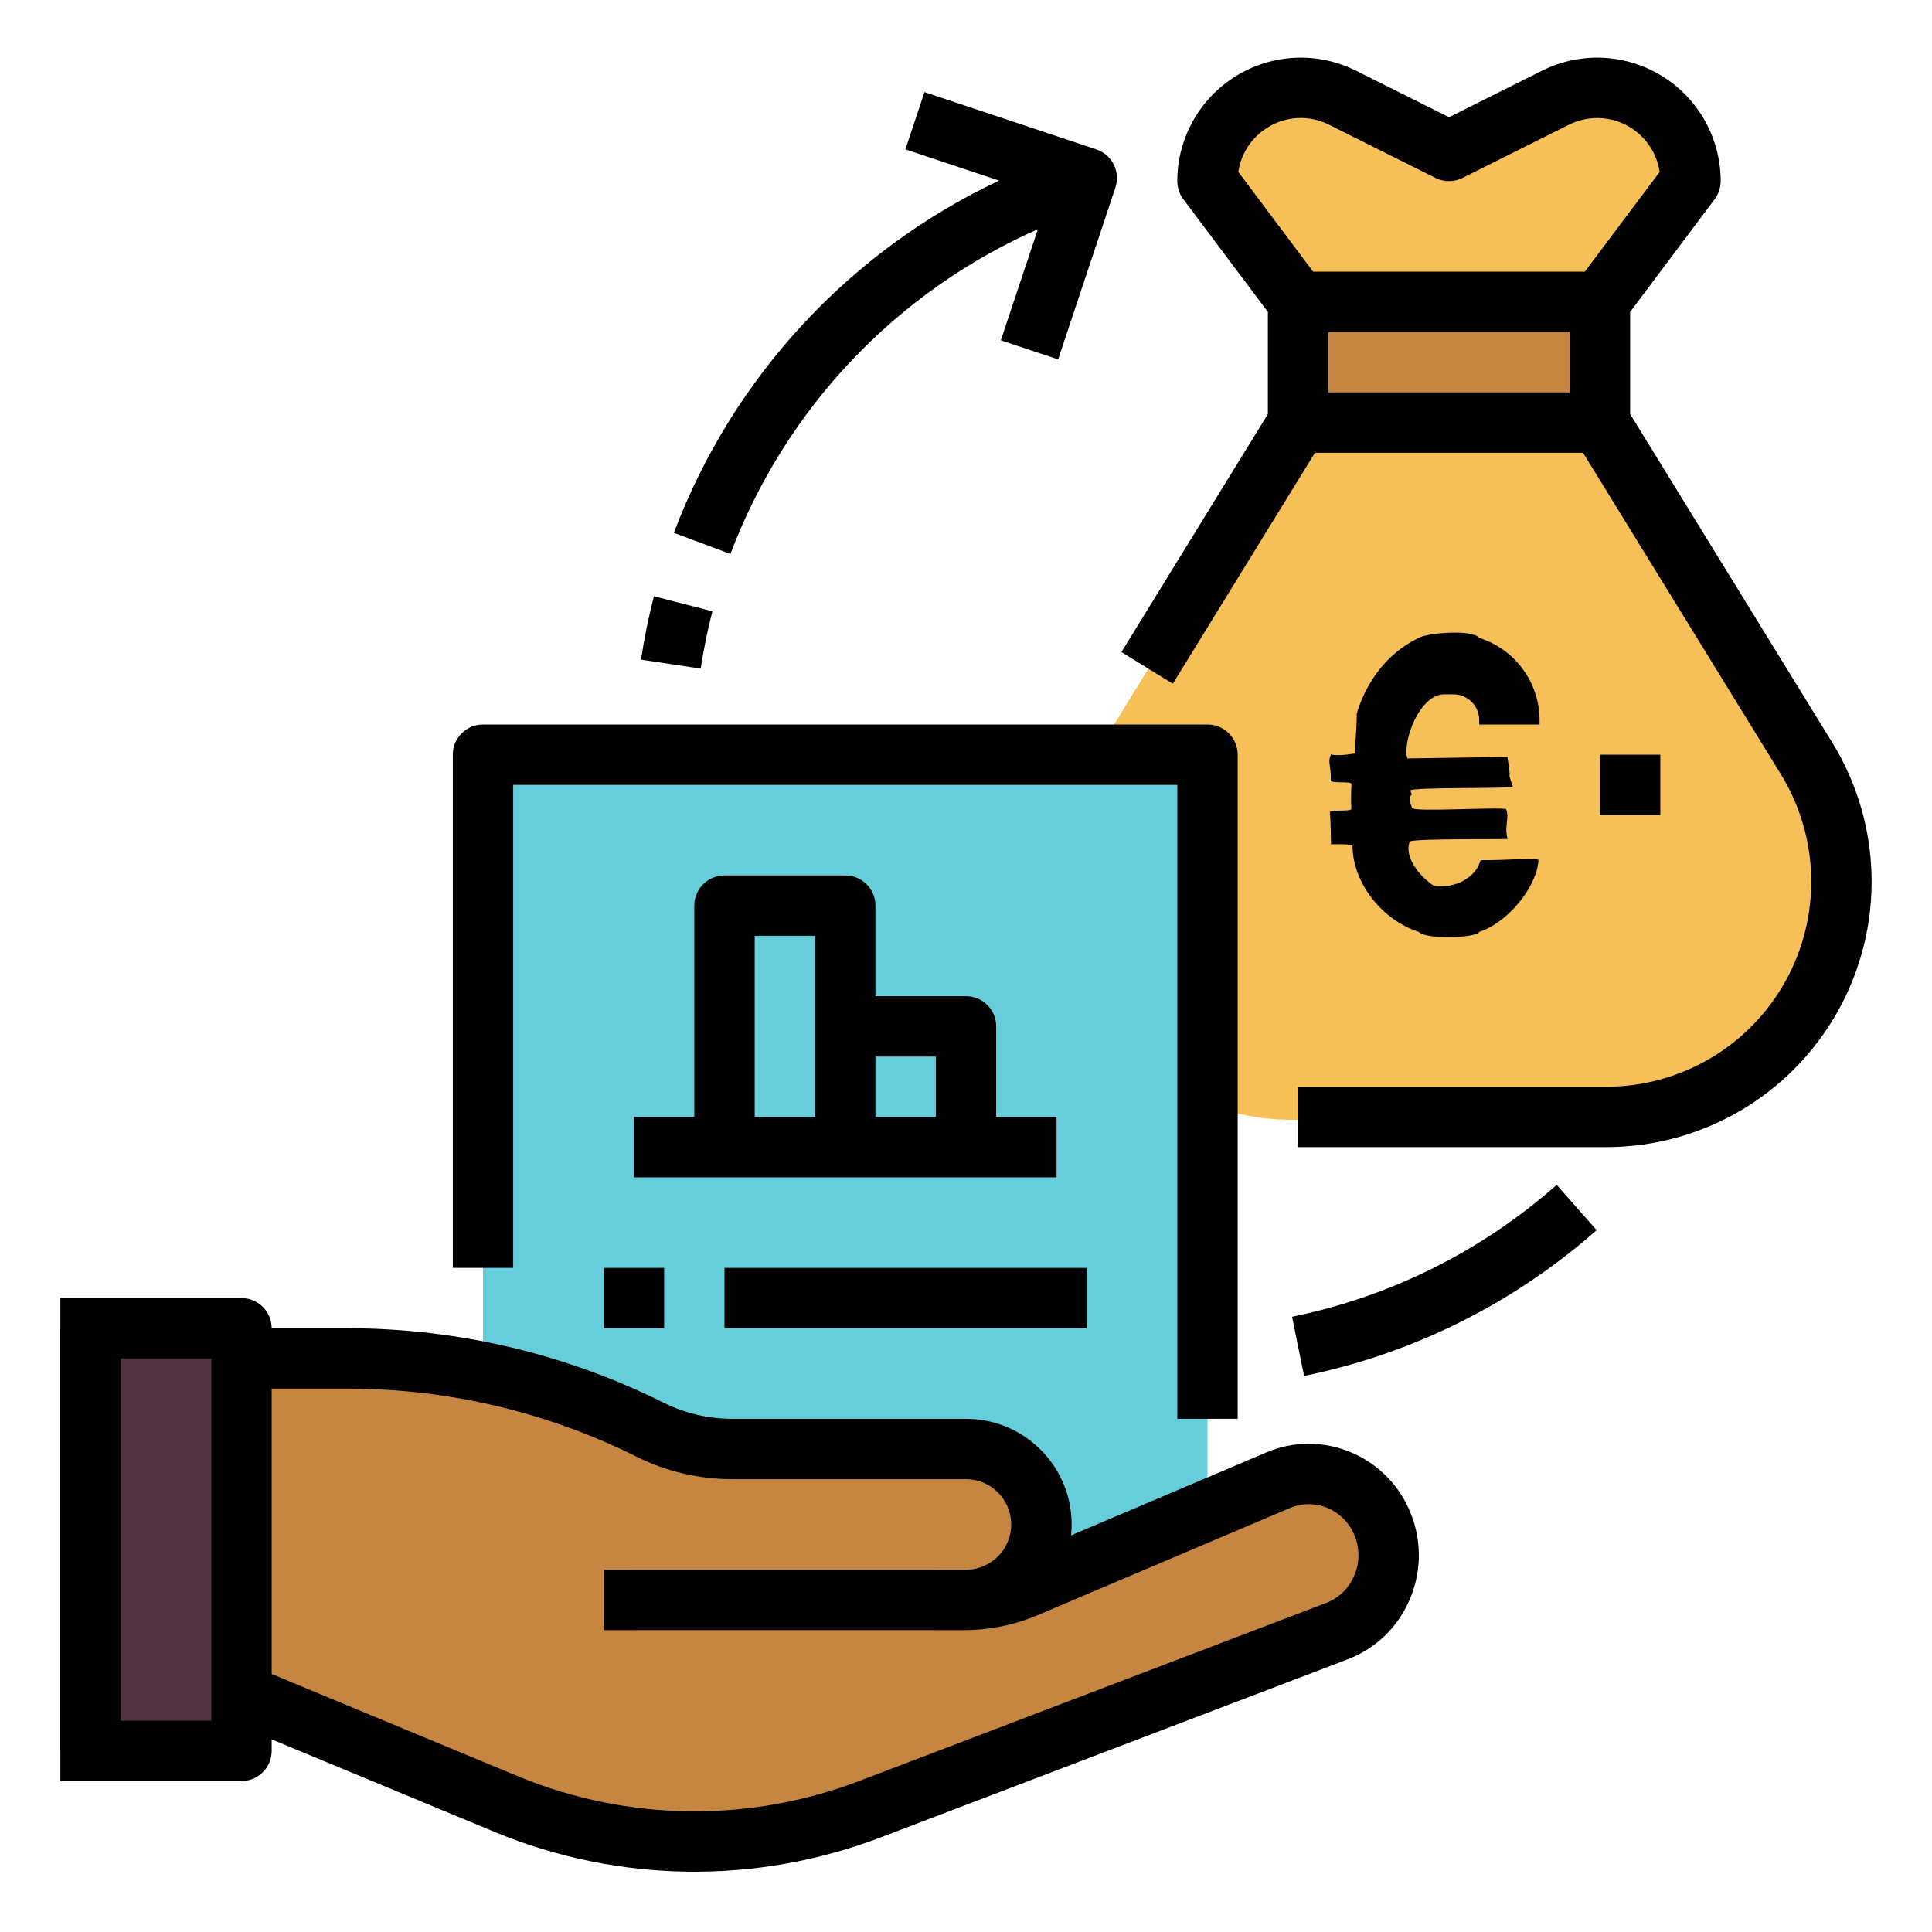
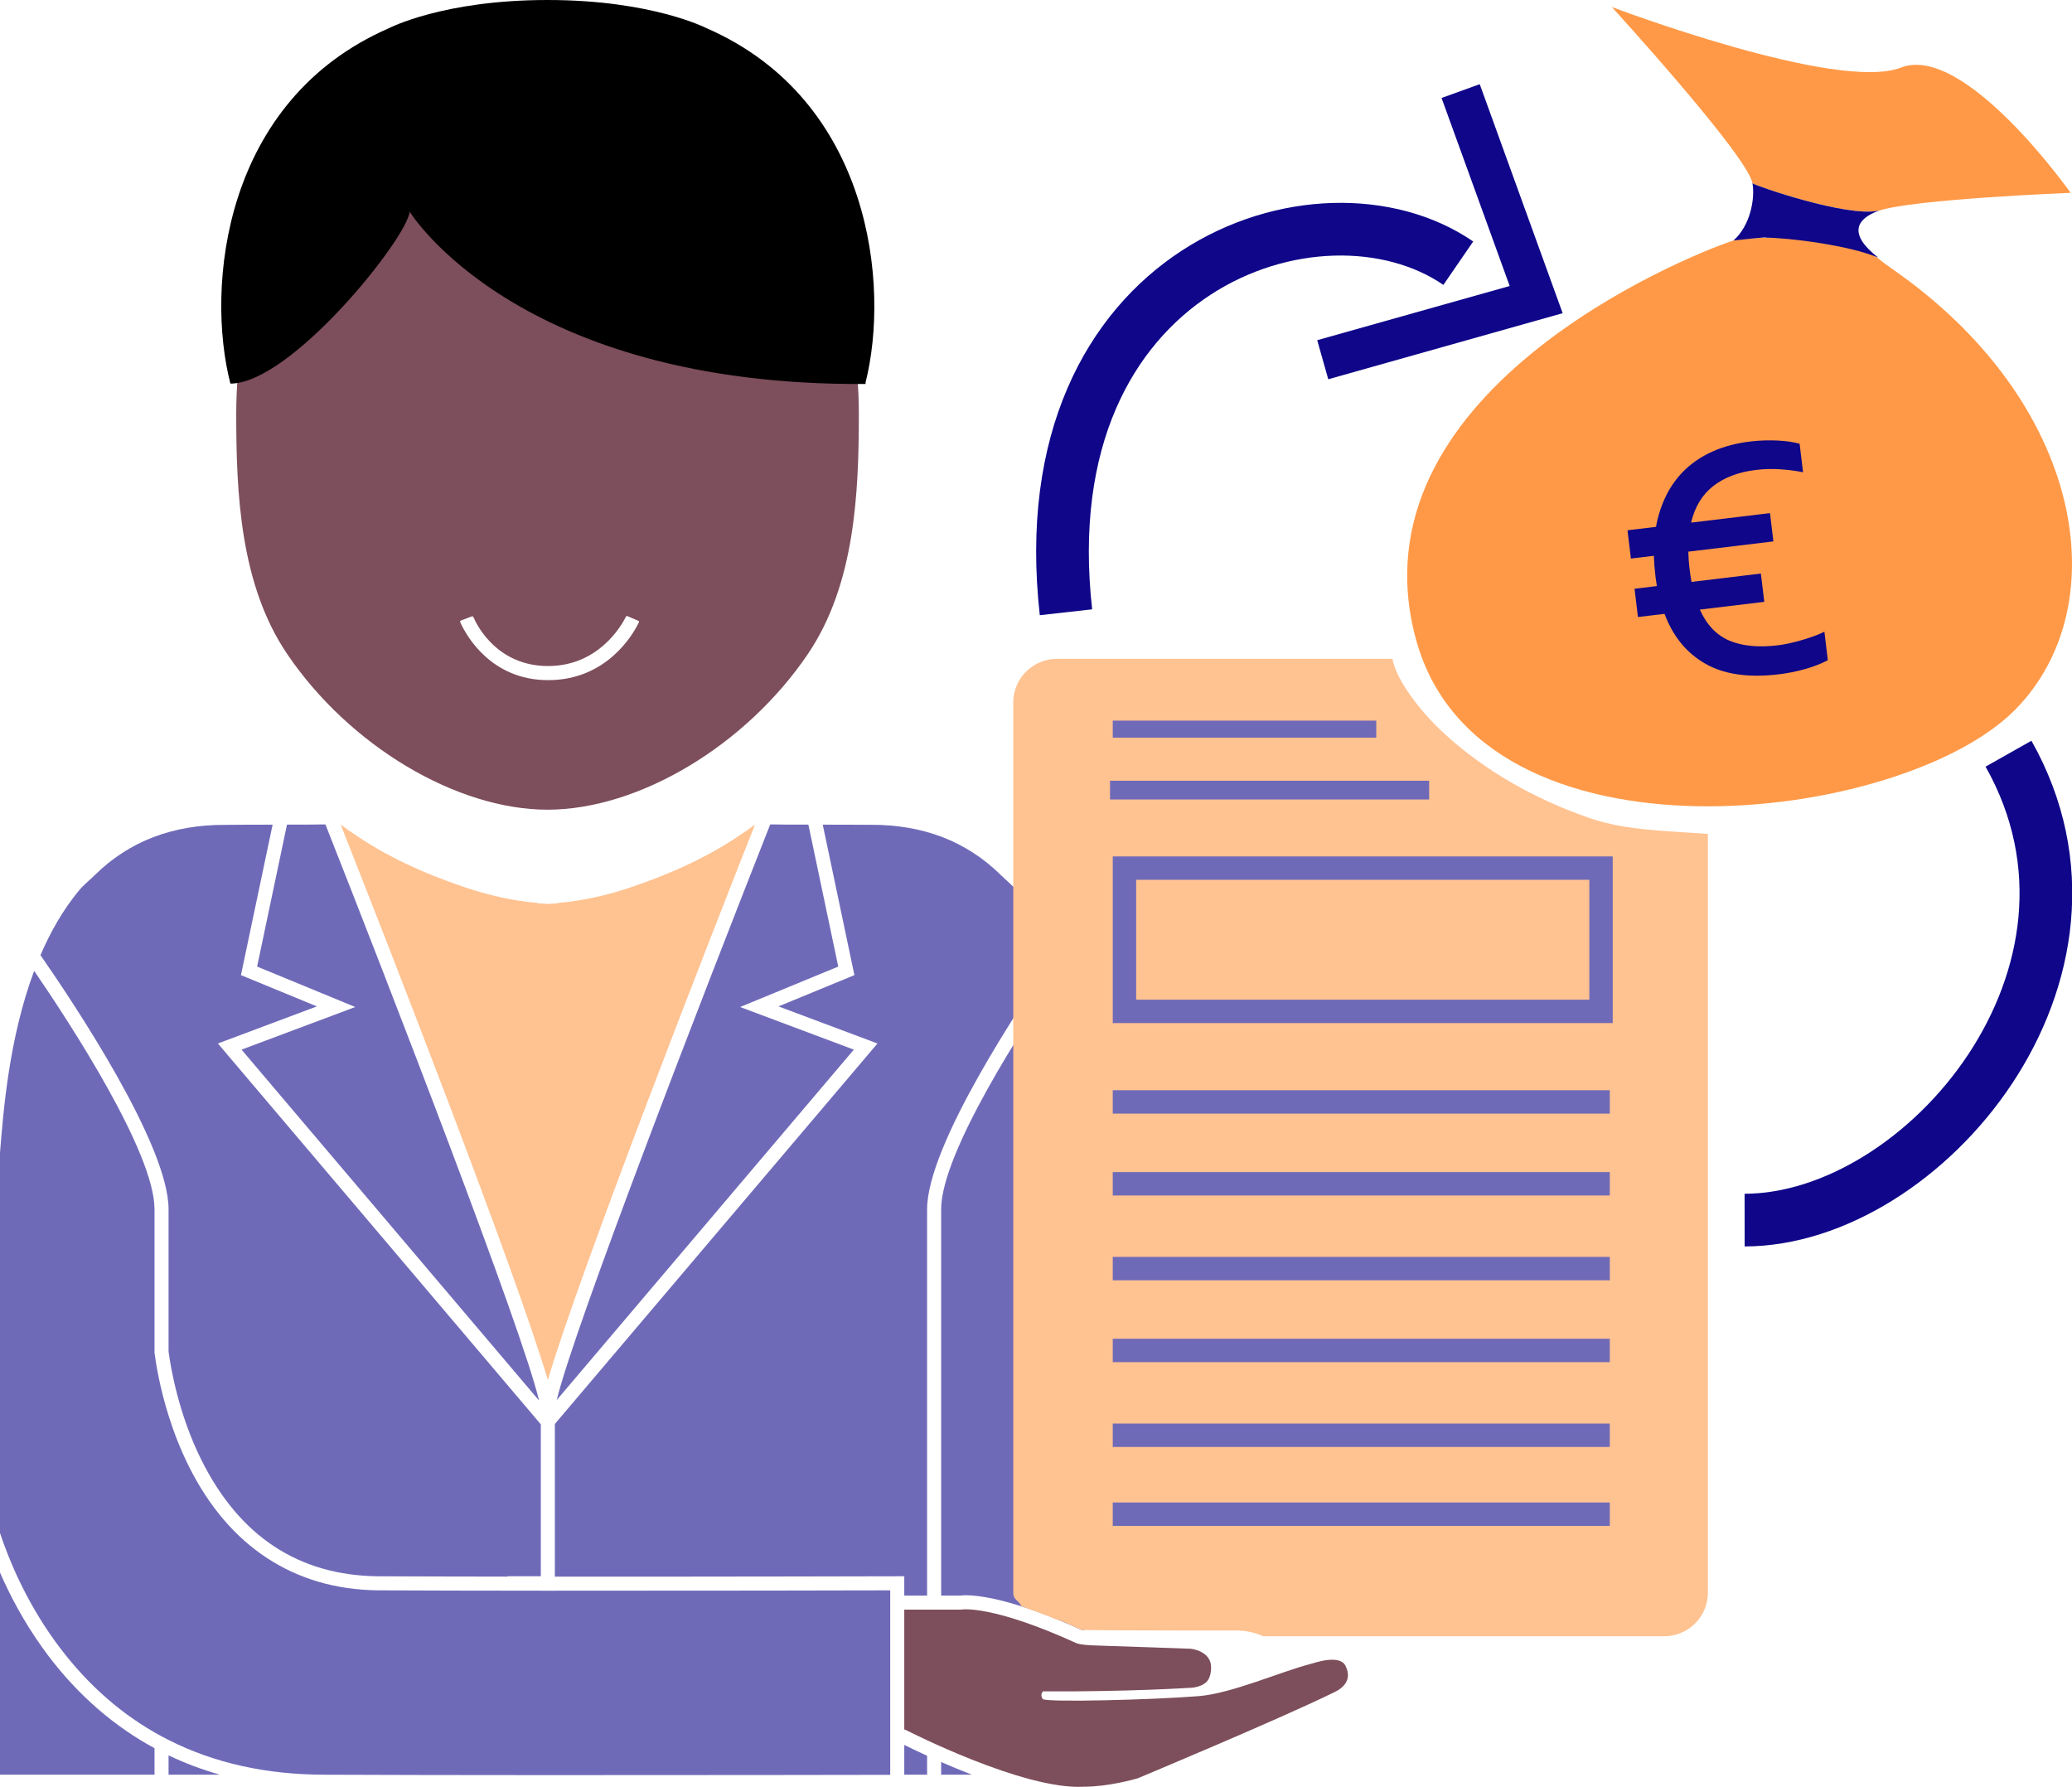
- <svg xmlns="http://www.w3.org/2000/svg" height="512" viewBox="0 0 512 512" width="512" version="1.1" id="svg37">
-   <defs id="defs41" />
-   <g id="Filledotuline">
-     <path d="m344 80.753-24-32a24.721 24.721 0 0 1 35.777-22.111l28.223 14.111 28.223-14.111a24.721 24.721 0 0 1 35.777 22.111l-24 32v32l54.751 88.97a62.356 62.356 0 0 1 9.249 32.677 62.352 62.352 0 0 1 -62.352 62.351h-83.3a62.352 62.352 0 0 1 -62.348-62.351 62.356 62.356 0 0 1 9.249-32.678l54.751-88.969z" fill="#eaae48" id="path2" style="fill:#f6bf58;fill-opacity:1" />
-     <path d="m344 80.753h80v32h-80z" fill="#b0792c" id="path4" style="fill:#c68642;fill-opacity:1" />
-     <path d="m128 448v-248h192v232z" fill="#85bb40" id="path6" style="fill:#66cedb;fill-opacity:1" />
-     <path d="m64 360h28.278a178.893 178.893 0 0 1 80.006 18.887 48.44 48.44 0 0 0 21.66 5.113h62.056a20 20 0 0 1 20 20 20 20 0 0 1 -20 20h-.493a41.742 41.742 0 0 0 16.311-3.319l66.883-28.4a21.04 21.04 0 0 1 27.78 11.868 21.624 21.624 0 0 1 -12.215 28.131l-123.582 47.12a130.744 130.744 0 0 1 -95.943-1.06l-70.741-29.375-32-.965v-88z" fill="#f8caa8" id="path8" style="fill:#c68642;fill-opacity:1" />
-     <path d="m16 352h48v112h-48z" fill="#0093b9" id="path10" style="fill:#503441;fill-opacity:1" />
-     <rect fill="#e99180" height="16" rx="8" width="95.507" x="160" y="416" id="rect12" />
-     <path d="m136 208h176v168h16v-176a8 8 0 0 0 -8-8h-192a8 8 0 0 0 -8 8v136h16z" id="path14" />
-     <path d="m280 296h-16v-24a8 8 0 0 0 -8-8h-24v-24a8 8 0 0 0 -8-8h-32a8 8 0 0 0 -8 8v56h-16v16h112zm-32-16v16h-16v-16zm-48-32h16v48h-16z" id="path16" />
-     <path d="m 358.013,384.88 c -7.174,-3.04 -15.276,-3.026 -22.439,0.038 l -51.721,21.961 C 285.551,390.367 272.599,376.008 256,376 h -62.056 c -6.276,-0.008 -12.465,-1.469 -18.082,-4.269 C 149.898,358.788 121.289,352.034 92.278,352 H 72 c 0,-4.418 -3.582,-8 -8,-8 H 16 v 16 96 L 32.003,456.07 32,360 h 24 v 96 H 16 v 16 h 48 c 4.418,0 8,-3.582 8,-8 v -3.05 l 59.728,24.8 c 32.56,13.293 68.96,13.696 101.806,1.125 l 123.582,-47.123 c 7.319,-2.781 13.209,-8.394 16.339,-15.571 3.24,-7.279 3.409,-15.557 0.47,-22.963 -2.862,-7.383 -8.607,-13.282 -15.912,-16.338 z m 0.805,32.84 c -1.413,3.261 -4.081,5.815 -7.4,7.086 l -123.585,47.123 c -29.043,11.12 -61.228,10.771 -90.023,-0.975 L 72,443.624 V 368 h 20.278 c 26.527,0.031 52.687,6.207 76.428,18.042 7.84,3.908 16.478,5.947 25.238,5.958 H 256 c 6.525,0.009 11.846,5.233 11.974,11.756 0.129,6.524 -4.982,11.953 -11.501,12.22 -0.322,0.009 -0.643,0.024 -0.966,0.024 H 160 v 16 h 95.507 c 0.165,0 0.328,-0.011 0.493,-0.012 V 432 c 0.558,0 1.111,-0.021 1.661,-0.053 5.949,-0.248 11.804,-1.57 17.283,-3.9 l 66.877,-28.4 c 3.191,-1.364 6.8,-1.37 9.995,-0.015 3.319,1.397 5.926,4.085 7.22,7.446 1.362,3.432 1.283,7.268 -0.218,10.642 z" id="path18" />
-     <path d="m485.564 196.777-53.564-87.041v-27.069l22.4-29.867a8 8 0 0 0 1.6-4.8 32.722 32.722 0 0 0 -47.355-29.267l-24.645 12.323-24.645-12.323a32.722 32.722 0 0 0 -47.355 29.267 8 8 0 0 0 1.6 4.8l22.4 29.867v27.069l-38.813 63.072 13.626 8.384 37.657-61.192h71.06l52.408 85.162a54.353 54.353 0 0 1 -46.29 82.838h-81.648v16h81.648a70.352 70.352 0 0 0 59.916-107.223zm-149.633-163a16.615 16.615 0 0 1 16.268-.732l28.223 14.111a8 8 0 0 0 7.156 0l28.222-14.112a16.727 16.727 0 0 1 24.025 12.521l-19.825 26.435h-72l-19.826-26.435a16.6 16.6 0 0 1 7.757-11.789zm80.069 70.223h-64v-16h64z" id="path20" />
-     <path d="m 358.171,207.804 c -0.143,2.224 -0.164,4.407 -0.052,6.546 0.044,0.835 -5.77,0.097 -5.685,0.918 0.238,2.299 0.299,8.472 0.299,8.472 0,0 5.534,-0.15 5.7,0.382 0.013,9.974 8.054,19.835 17.567,22.833 1.728,2.115 15.618,1.595 16,0 7.391,-2.318 15.237,-11.729 15.719,-18.989 0.054,-0.82 -9.089,0.121 -15.344,-0.028 -1.01,3.458 -3.47,4.871 -5.009,5.696 -2.577,1.38 -6.783,1.508 -7.426,1.081 -4.131,-2.746 -7.945,-7.994 -6.301,-11.732 1.698,-0.845 27.57,-0.449 25.887,-0.685 -0.968,-3.537 0.605,-5.426 -0.432,-7.943 -5.118,-0.388 -24.469,0.836 -24.873,-0.228 -1.74,-4.592 0.781,-2.377 -0.497,-4.54 -0.678,-1.146 27.411,-0.423 27.164,-1.18 -1.828,-5.59 0.037,0.61 -1.421,-7.807 l -26.495,0.39 C 371.562,196.646 376.168,183.88 382.833,184 h 2.334 c 3.772,0.004 6.829,3.061 6.833,6.833 V 192 h 16 v -1.167 c -0.013,-9.974 -6.487,-18.79 -16,-21.788 -1.731,-2.367 -14.056,-1.284 -16,0 -13.263,6.32 -16.457,20.212 -16.457,20.212 0.057,3.986 -0.62,9.706 -0.48,10.431 -6.471,1.05 -6.641,-0.175 -6.377,0.389 -0.905,1.839 0.072,2.59 -0.008,6.801 0.465,0.826 5.491,0.047 5.494,0.926 z" id="path22" />
-     <path d="m424 200h16v16h-16z" id="path24" />
-     <path d="m160 336h16v16h-16z" id="path26" />
-     <path d="m192 336h96v16h-96z" id="path28" />
-     <path d="m275.047 60.739-9.816 29.448 15.18 5.058 15.179-45.537a8 8 0 0 0 -5.061-10.119l-45.537-15.179-5.058 15.18 24.809 8.269a169.41 169.41 0 0 0 -86.163 93.341l14.988 5.6a153.266 153.266 0 0 1 81.479-86.061z" id="path30" />
-     <path d="m188.788 162-15.494-3.99a167.792 167.792 0 0 0 -3.417 16.806l15.822 2.378a152.1 152.1 0 0 1 3.089-15.194z" id="path32" />
-     <path d="m342.408 348.96 3.184 15.68a167.835 167.835 0 0 0 77.535-38.64l-10.588-12a151.806 151.806 0 0 1 -70.131 34.96z" id="path34" />
+ <svg xmlns="http://www.w3.org/2000/svg" version="1.1" id="Calque_2" x="0px" y="0px" width="1180.041" height="1017.585" viewBox="0 0 1180.041 1017.585" enable-background="new 0 0 1600 1300" xml:space="preserve">
+   <defs id="defs1392" />
+   <g transform="translate(-253,-199.337)" id="g1297">
+     <path fill="#ffc291" d="m 682.959,669 c -0.005,0 -0.013,0 -0.018,0 -1.745,1 -3.502,2.627 -5.266,3.869 l -0.121,-0.104 c -20.801,14.638 -42.799,24.22 -64.691,31.667 -14.078,4.788 -28.12,7.934 -41.811,9.084 l -0.554,0.258 c -1.839,0.147 -3.673,0.265 -5.499,0.339 -1.856,-0.076 -3.72,-0.192 -5.59,-0.344 l -0.56,-0.256 c -13.66,-1.157 -27.669,-4.293 -41.714,-9.07 -21.91,-7.452 -43.924,-17.033 -64.738,-31.689 l -0.121,0.084 c -1.748,-1.232 -3.489,-2.837 -5.219,-3.837 -0.005,0 -0.013,0 -0.018,0 C 472.397,733 546.9,923.74 565,985.25 583.1,923.74 657.603,733 682.959,669 Z" id="path1281" />
+     <path fill="#6f6ab8" d="m 349,969.048 c 1.362,10.076 5.894,36.054 18.746,61.813 21.598,43.287 55.18,65.539 100.141,66.139 21.893,0.104 48.113,0.164 74.113,0.194 V 1097 h 19 v -86.532 l -183.898,-216.88 56.361,-21.125 -43.232,-17.811 18.029,-85.687 -15.52,0.036 c -2.085,0 -9.847,0.086 -11.741,0.082 -29.386,-0.071 -54.343,9.138 -74.207,28.781 -2.728,2.699 -6.274,5.528 -8.724,8.484 -9.12,10.999 -16.314,23.642 -22.023,36.937 C 295.438,771.173 349,851.499 349,888 Z" id="path1283" />
+     <path fill="#6f6ab8" d="M 455.318,772.814 390.558,797.087 560,996.919 c -9.488,-40.327 -84.325,-233.486 -121.646,-328.066 -1.3,-0.005 -2.388,-0.008 -2.955,-0.009 -1.485,-0.004 -2.956,0.023 -4.417,0.068 l -14.542,0.034 -17.01,80.843 z" id="path1285" />
+     <path fill="#6f6ab8" d="m 739.272,797.088 -64.76,-24.273 55.889,-23.025 -17.01,-80.843 -14.373,-0.034 c -1.462,-0.045 -2.933,-0.072 -4.417,-0.068 -0.567,10e-4 -1.655,0.004 -2.956,0.008 C 654.41,763.216 579.83,955.706 570.063,996.644 Z" id="path1287" />
+     <path fill="#6f6ab8" d="m 781,888 c 0,-36.5 53.561,-116.826 72.955,-144.714 -5.71,-13.294 -12.903,-25.938 -22.023,-36.937 -2.45,-2.956 -5.996,-5.785 -8.725,-8.484 -19.864,-19.644 -44.738,-28.896 -74.123,-28.824 -1.895,0.004 -9.74,-0.039 -11.825,-0.039 l -15.689,-0.037 18.029,85.688 -43.232,17.811 56.361,21.125 L 569,1010.267 v 86.733 0.216 c 94.441,0.044 193.616,-0.213 194.989,-0.216 L 768,1096.989 V 1108 h 13 z" id="path1289" />
+     <path fill="#6f6ab8" d="m 760,1116 v -8 -2.99 c -19.558,0.047 -107.134,0.245 -191,0.205 -2.671,-10e-4 -5.339,0 -8,0 -33.513,-0.021 -66.063,-0.084 -93.019,-0.211 -47.63,-0.635 -84.792,-25.11 -107.5,-70.781 -4.922,-9.898 -8.653,-19.729 -11.481,-28.742 -4.986,-15.888 -7.151,-29.199 -8,-35.774 V 965.287 888 C 341,855.825 293.407,782.803 272.458,752.221 257.957,790.935 254.848,833.189 253,855.809 v 216.555 c 4.943,14.88 14.419,38.063 30.94,61.046 16.091,22.385 35.155,39.903 57.06,52.507 2.625,1.51 5.294,2.943 8,4.312 25.985,13.143 55.709,19.772 89,19.772 33.088,0.156 77.561,0.221 123,0.236 2.664,10e-4 5.332,0 8,0 85.195,0.019 171.635,-0.129 191,-0.164 v -20.244 -5.596 z" id="path1291" />
+     <path fill="#6f6ab8" d="m 803.122,1107.815 c 6.701,0 26.521,1.846 65.896,19.757 0.693,0.193 2.762,-0.573 5.884,-0.426 L 877,1127.14 V 855.809 C 875.152,833.189 872.043,790.935 857.542,752.221 836.594,782.803 789,855.825 789,888 v 220 h 10.901 c 1.095,-0.158 2.448,-0.185 3.221,-0.185 z" id="path1293" />
+     <path fill="#6f6ab8" d="M 838.53,1212.281" id="path1295" />
  </g>
+   <g id="g1355" transform="matrix(1.361476,0,0,1.361476,-771.0103,-682.4423)">
+     <g id="g1353">
+       <g id="g1343">
+         <path style="fill:#ff9947;fill-opacity:1" fill="#ffc291" d="m 1352,589.382 v 0.092 c 14,-4.938 80.463,-7.57 80.463,-7.57 0,0 -44.335,-62.767 -71.017,-52.374 -26.684,10.392 -120.92,-25.357 -120.92,-25.357 0,0 56.801,62.131 58.852,73.736 1.603,1.201 39.623,14.273 52.623,11.473 z" id="path1341" />
+       </g>
+       <g id="g1347">
+         <path style="fill:#ff9947;fill-opacity:1" fill="#ffc291" d="m 1357.515,613.516 c -2.126,-1.47 -3.973,-2.862 -5.565,-4.183 v 10e-4 c -12.784,-9.985 -51.105,-9.58 -60.504,-7.493 -21.54,7.065 -160.887,64.446 -132.773,167.026 27.035,98.645 203.39,77.277 250.688,29.153 42.73,-43.475 28.901,-128.69 -51.846,-184.504 z" id="path1345" />
+       </g>
+       <g id="g1351">
+         <path fill="#0f0689" d="m 1351.949,609 h 0.012 C 1339.137,599 1343,592.77 1352,589.474 v -0.092 c -13,2.8 -51.019,-10.272 -52.623,-11.473 1.12,6.336 -0.825,17.644 -7.931,23.932 0,0 15.057,-1.673 13.549,-1.179 9.725,0.065 34.735,3.153 46.954,8.338 z" id="path1349" />
+       </g>
+     </g>
+   </g>
+   <g style="fill:#e1ac69;fill-opacity:1" id="g1305" transform="matrix(1.530045,0,0,1.530045,-711.4589,-817.2433)">
+     <g style="fill:#e1ac69;fill-opacity:1" id="g1303">
+       <path style="fill:#ffc291;fill-opacity:1;stroke-width:1.085" fill="#e2e2fd" d="m 867.606,1140.802 c 13.947,0.266 57.527,0.197 57.527,0.197 h 0.06 0.06 c 3.375,0 6.831,0.717 9.989,2.159 h 149.102 c 9.037,0 16.364,-7.25 16.364,-16.194 V 844.53 c -14.901,-1.197 -30.089,-1.109 -44.12,-5.938 -19.897,-6.848 -39.083,-17.539 -54.492,-31.869 -8.108,-7.54 -17.368,-19.264 -18.803,-27.382 H 858.519 c -9.037,0 -16.364,7.25 -16.364,16.194 v 331.43 c 0,2.635 1.92,2.768 3.049,4.968 4.569,1.854 7.863,2.708 13.04,5.038 0.148,-0.444 6.002,2.32 9.362,3.831 z" id="path1299" />
+       <path style="fill:#e1ac69;fill-opacity:1" fill="#e2e2fd" d="M 838.53,1212.281" id="path1301" />
+     </g>
+   </g>
+   <path fill="#ff0000" d="M 667.619,973.059" id="path1307" style="stroke-width:1.371" />
+   <path fill="#ff0000" d="M 662.106,972.989" id="path1309" style="stroke-width:1.371" />
+   <path fill="#ff0000" d="M 673.763,957.956" id="path1311" style="stroke-width:1.371" />
+   <line fill="none" stroke="#6f6ab8" stroke-width="9.699" stroke-miterlimit="10" x1="633.732" y1="415.238" x2="783.804" y2="415.238" id="line1313" />
+   <line fill="none" stroke="#6f6ab8" stroke-width="13.321" stroke-miterlimit="10" x1="633.732" y1="627.526" x2="916.804" y2="627.526" id="line1315" />
+   <line fill="none" stroke="#6f6ab8" stroke-width="13.321" stroke-miterlimit="10" x1="633.732" y1="674.15" x2="916.804" y2="674.15" id="line1317" />
+   <line fill="none" stroke="#6f6ab8" stroke-width="13.321" stroke-miterlimit="10" x1="633.732" y1="722.439" x2="916.804" y2="722.439" id="line1319" />
+   <line fill="none" stroke="#6f6ab8" stroke-width="13.321" stroke-miterlimit="10" x1="633.732" y1="769.062" x2="916.804" y2="769.062" id="line1321" />
+   <line fill="none" stroke="#6f6ab8" stroke-width="13.321" stroke-miterlimit="10" x1="633.732" y1="817.351" x2="916.804" y2="817.351" id="line1323" />
+   <line fill="none" stroke="#6f6ab8" stroke-width="13.321" stroke-miterlimit="10" x1="633.732" y1="862.309" x2="916.804" y2="862.309" id="line1325" />
+   <rect x="640.393" y="494.371" fill="none" stroke="#6f6ab8" stroke-width="13.321" stroke-miterlimit="10" width="271.416" height="81.591" id="rect1327" />
+   <g transform="matrix(1.085035,-0.2158301,0.2158301,1.085035,-568.2618,-267.2737)" id="g1339">
+     <g id="g1337">
+       <path style="stroke-width:27.118;stroke-miterlimit:10;stroke-dasharray:none" fill="none" stroke="#0f0689" stroke-width="8.349" stroke-miterlimit="10" d="M 933.39,753.342 C 948.498,575.15 1106.55,554.934 1166.53,616.505" id="path1331" />
+       <g style="stroke-width:41.315;stroke-miterlimit:10;stroke-dasharray:none" transform="matrix(1.902097,1.748628,-1.748628,1.902097,109.7502,-2618.316)" id="g1335">
+         <polygon style="stroke-width:41.315;stroke-miterlimit:10;stroke-dasharray:none" transform="translate(35.67704,-26.43216)" fill="#0f0689" points="1097.858,638.633 1135.702,669.008 1102.662,704.542 1096.734,699.04 1123.869,669.87 1092.791,644.936 " id="polygon1333" />
+       </g>
+       <path id="path1331-8" d="M 1395.071,919.405 C 1435.632,1042.733 1305.223,1146.222 1215,1128.385" stroke-miterlimit="10" stroke-width="8.349" stroke="#0f0689" fill="none" style="stroke-width:27.118;stroke-miterlimit:10;stroke-dasharray:none" />
+     </g>
+   </g>
+   <g id="g1365" transform="matrix(1.361476,0,0,1.361476,-771.0103,-682.4423)">
+     <g id="g1363">
+       <g id="g1361">
+         <g id="g1359">
+           <path fill="#0f0689" d="m 1247.104,723.058 11.921,-1.436 c 0.866,-4.798 2.32,-9.228 4.356,-13.295 2.038,-4.065 4.689,-7.65 7.957,-10.751 3.267,-3.102 7.173,-5.646 11.716,-7.637 4.545,-1.992 9.693,-3.334 15.446,-4.026 1.959,-0.235 3.91,-0.378 5.858,-0.435 1.948,-0.053 3.817,-0.036 5.602,0.048 1.785,0.088 3.46,0.247 5.023,0.479 1.562,0.233 2.935,0.52 4.119,0.858 l 1.435,11.921 c -2.961,-0.605 -6.141,-1.021 -9.536,-1.244 -3.396,-0.223 -6.786,-0.131 -10.165,0.275 -7.177,0.863 -13.093,3.081 -17.747,6.649 -4.655,3.569 -7.785,8.698 -9.386,15.39 l 33.007,-3.973 1.424,11.832 -35.585,4.284 c 0.017,1.142 0.065,2.309 0.149,3.501 0.084,1.194 0.201,2.413 0.352,3.659 0.235,1.957 0.516,3.789 0.841,5.495 l 29.004,-3.492 1.424,11.832 -26.957,3.244 c 2.876,6.394 7.007,10.726 12.394,12.995 5.387,2.271 12.144,2.916 20.272,1.937 1.54,-0.185 3.176,-0.472 4.902,-0.859 1.729,-0.39 3.465,-0.838 5.209,-1.349 1.744,-0.512 3.422,-1.059 5.037,-1.645 1.615,-0.585 3.045,-1.193 4.293,-1.826 l 1.436,11.923 c -2.659,1.403 -5.777,2.619 -9.353,3.652 -3.578,1.031 -7.294,1.779 -11.147,2.242 -12.635,1.521 -22.874,0.048 -30.723,-4.424 -7.849,-4.47 -13.547,-11.425 -17.088,-20.868 l -11.121,1.339 -1.425,-11.833 9.342,-1.124 c -0.267,-1.711 -0.423,-2.761 -0.47,-3.147 -0.046,-0.385 -0.111,-0.935 -0.197,-1.646 -0.179,-1.482 -0.314,-2.85 -0.404,-4.103 -0.092,-1.253 -0.151,-2.51 -0.183,-3.77 l -9.607,1.156 z" id="path1357" />
+         </g>
+       </g>
+     </g>
+   </g>
+   <path fill="#7d4e5b" d="m 311.828,20.378 c -97.758,0 -177.29,96.571 -177.29,215.272 0,45.502 2.249,97.361 29.105,136.933 35.372,52.116 96.306,88.519 148.185,88.519 51.875,0 112.811,-36.398 148.185,-88.519 26.857,-39.572 29.109,-91.431 29.109,-136.933 0,-118.701 -79.532,-215.272 -177.294,-215.272 z m 51.613,334.873 c -3.272,6.514 -18.217,32.079 -51.284,32.079 -32.915,0 -46.874,-26.095 -49.75,-32.365 -0.377,-0.823 -0.357,-1.002 -0.357,-1.211 10e-4,-0.23 0.66,-0.465 0.66,-0.465 l 5.974,-2.255 c 0,0 0.496,-0.126 0.616,-0.037 0.098,0.072 0.233,0.261 0.483,0.821 2.311,5.197 13.888,27.472 42.375,27.473 28.21,0 41.324,-22.26 44.044,-27.556 0.353,-0.685 0.527,-0.855 0.554,-0.879 0.171,-0.188 0.731,0.081 0.731,0.081 l 5.979,2.578 c 0,0 0.515,0.198 0.51,0.418 -0.004,0.162 -0.139,0.525 -0.535,1.318 z" id="path1367" />
+   <g transform="translate(-253,-199.337)" id="g1371">
+     <path d="m 655.313,215.357 c 0,0 -30.98,-16.02 -90.483,-16.02 -59.503,0 -90.148,15.982 -90.148,15.982 -94.583,41.004 -104.658,147.297 -90.467,202.474 34.66,0 100.731,-82.914 102.094,-97.903 0,0 60.886,99.473 259.707,98.11 -0.036,-0.218 -0.076,-0.436 -0.117,-0.654 14.011,-55.212 3.422,-161.1 -90.586,-201.989 z" id="path1369" />
+   </g>
+   <g transform="translate(-253,-199.337)" id="g1377">
+     <g id="g1375">
+       <path fill="#7d4e5b" d="m 1019.243,1147.909 c -3.394,-6.675 -17.862,-1.498 -19.523,-1.073 -17.267,4.413 -45.145,16.899 -63.97,18.414 -26.519,2.134 -85.416,3.583 -88.75,1.75 -0.85,-0.722 -1.5,-3 0,-4.458 48,0.291 83.24,-1.997 83.24,-1.997 0.039,0 6.32,0.105 9.907,-3.396 1.752,-1.713 2.609,-5.078 2.607,-8.233 -0.005,-8.915 -10.133,-10.635 -12.255,-10.665 l -55.783,-1.926 c -1.791,-0.08 -6.197,-0.354 -8.444,-1.144 l -0.379,-0.152 c -47.61,-21.684 -64.722,-19.139 -64.884,-19.105 l -0.446,0.077 H 768 v 68.234 l 1.115,0.407 c 0.663,0.342 66.659,34.103 101.02,32.203 l 0.258,-0.01 c 13.647,0 28.442,-4.159 30.519,-4.764 0,0 80.151,-33.47 111.166,-48.642 1.796,-0.878 12.422,-5.181 7.165,-15.522 z" id="path1373" />
+     </g>
+   </g>
+   <g transform="translate(-253,-199.337)" id="g1387">
+     <path fill="#6f6ab8" d="m 781,1199.211 c -5.832,-2.665 -10.367,-4.871 -13,-6.178 V 1210 h 13 z" id="path1379" />
+     <path fill="#6f6ab8" d="M 789,1202.784 V 1210 h 17.493 c -6.263,-2.429 -12.193,-4.903 -17.493,-7.216 z" id="path1381" />
+     <path fill="#6f6ab8" d="m 341,1194.886 c -1.185,-0.643 -2.375,-1.276 -3.545,-1.945 -23.269,-13.31 -43.519,-31.851 -60.189,-55.11 -10.815,-15.09 -18.665,-30.086 -24.266,-42.959 V 1210 h 88 z" id="path1383" />
+     <path fill="#6f6ab8" d="M 349,1198.986 V 1210 h 29.212 c -10.153,-2.896 -19.905,-6.559 -29.212,-11.014 z" id="path1385" />
+   </g>
+   <line id="line1313-6" y2="449.953" x2="813.917" y1="449.953" x1="632.179" stroke-miterlimit="10" stroke-width="10.674" stroke="#6f6ab8" fill="none" />
</svg>
